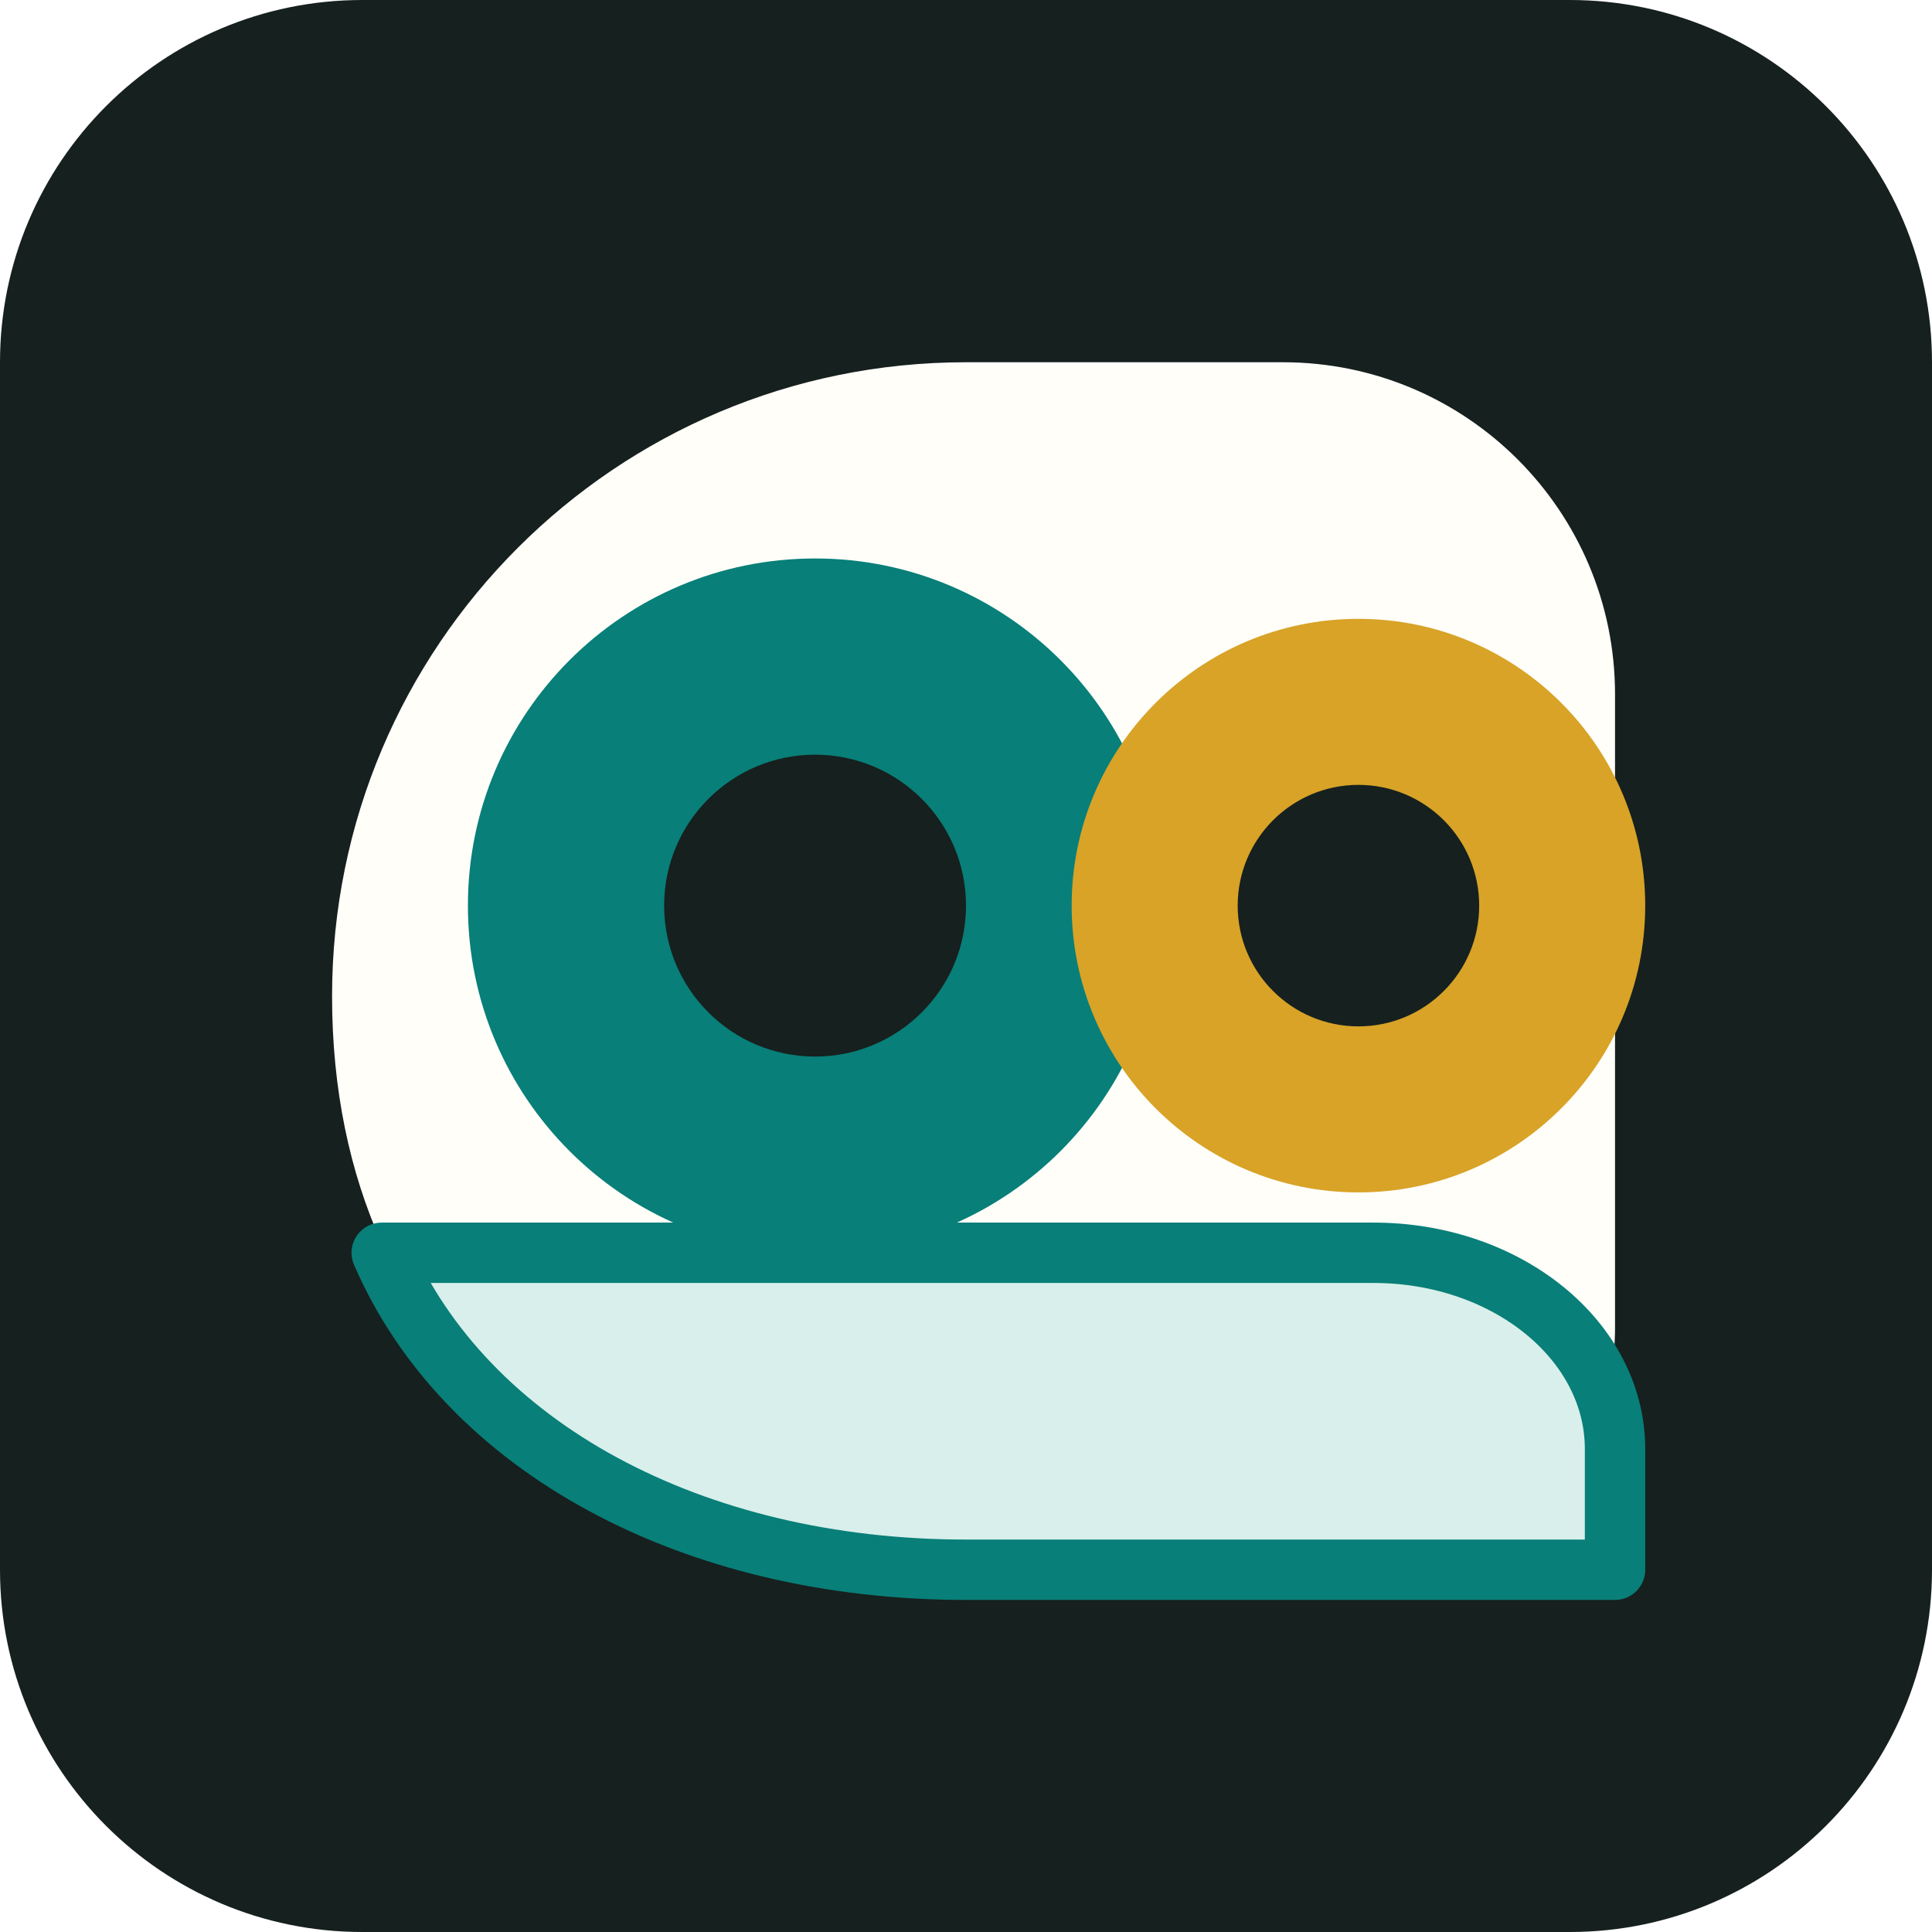
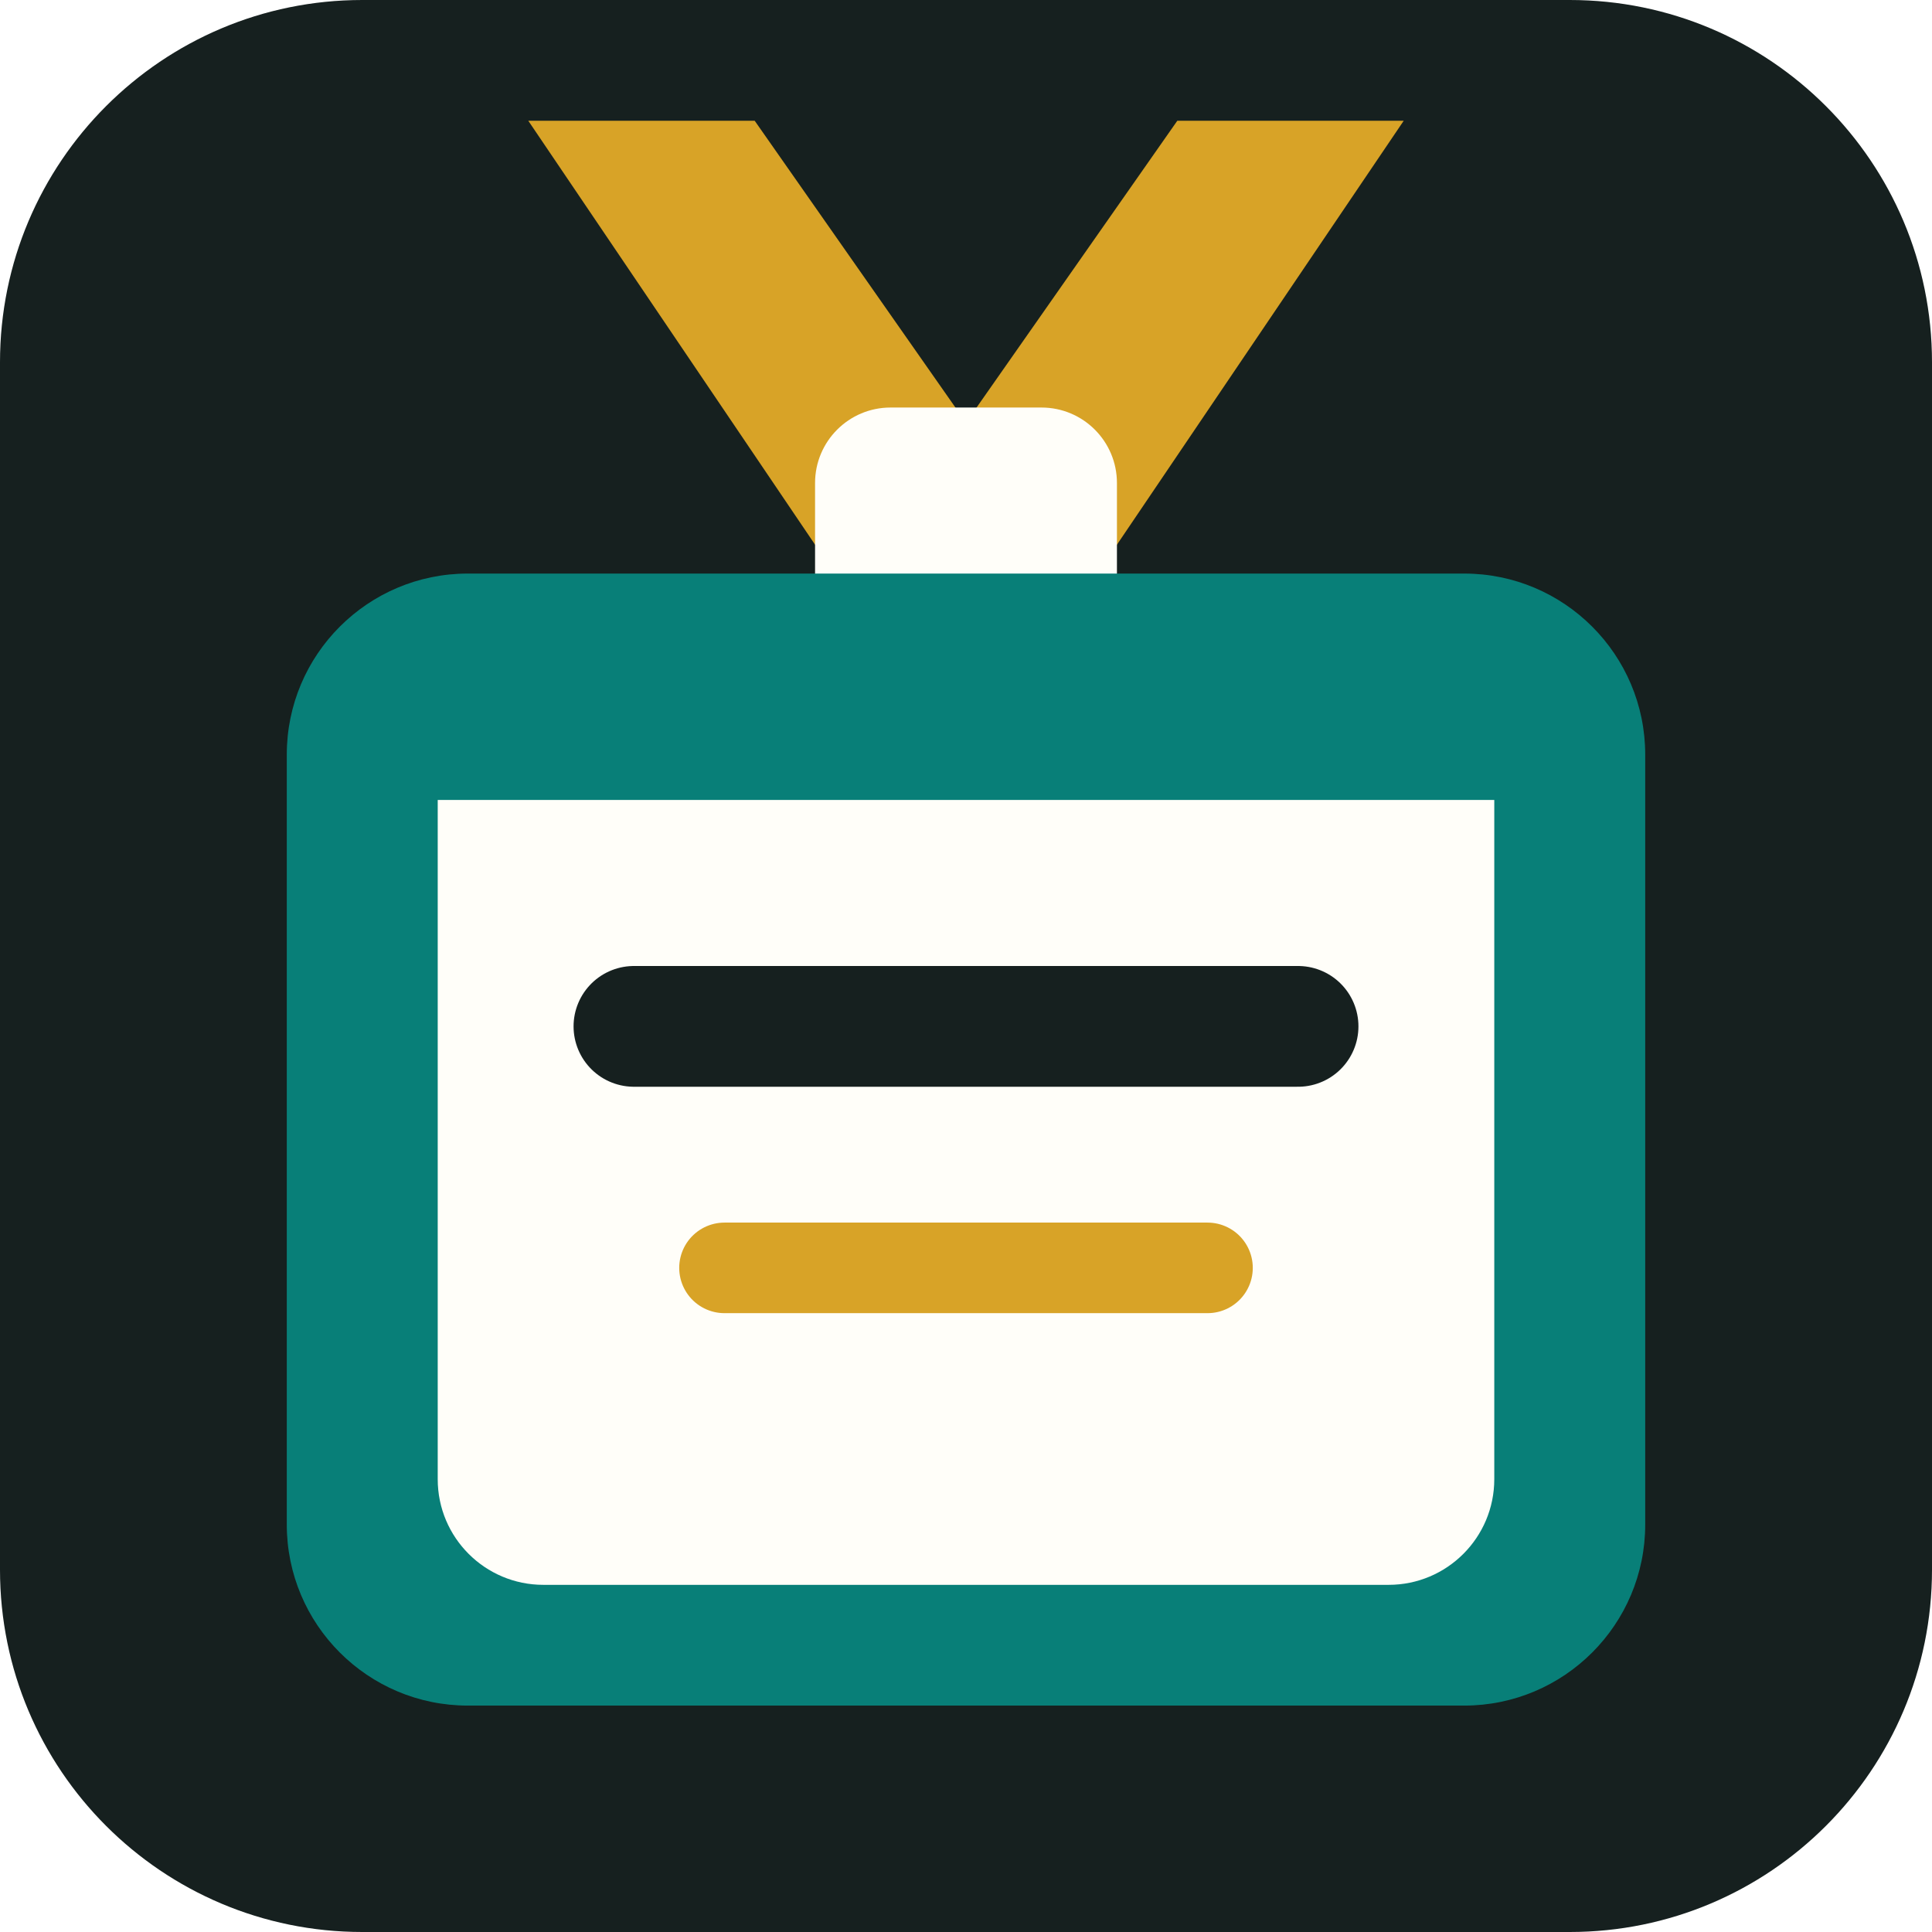
- <svg xmlns="http://www.w3.org/2000/svg" viewBox="0 0 128 128">
+ <svg xmlns="http://www.w3.org/2000/svg" viewBox="0 0 128 128" role="img" aria-labelledby="title description">
  <rect width="128" height="128" rx="24" fill="#16201f" />
-   <path d="M22 66c0-23.2 18.8-42 42-42h21c12.15 0 22 9.85 22 22v42c0 8.84-7.16 16-16 16H64c-23.2 0-42-13.21-42-38Z" fill="#fffef9" />
-   <circle cx="54" cy="60" r="23" fill="#087f78" />
-   <circle cx="54" cy="60" r="10" fill="#16201f" />
-   <circle cx="90" cy="60" r="19" fill="#d8a327" />
-   <circle cx="90" cy="60" r="8" fill="#16201f" />
-   <path d="M54 83h37c8.84 0 16 5.82 16 13v8H64c-18.07 0-33.13-8.09-38.71-21H54Z" fill="#d9efeb" stroke="#087f78" stroke-width="4" stroke-linejoin="round" />
+   <path d="M35 8h15l14 20L78 8h15L70 42H58Z" fill="#d8a327" />
+   <rect x="54" y="27" width="20" height="16" rx="5" fill="#fffef9" />
+   <path d="M31 38h66a12 12 0 0 1 12 12v51a12 12 0 0 1-12 12H31a12 12 0 0 1-12-12V50a12 12 0 0 1 12-12Z" fill="#087f78" />
+   <path d="M29 53h70v45a7 7 0 0 1-7 7H36a7 7 0 0 1-7-7V53Z" fill="#fffef9" />
+   <path d="M42 68h44" stroke="#16201f" stroke-width="8" stroke-linecap="round" />
+   <path d="M48 84h32" stroke="#d8a327" stroke-width="6" stroke-linecap="round" />
</svg>
